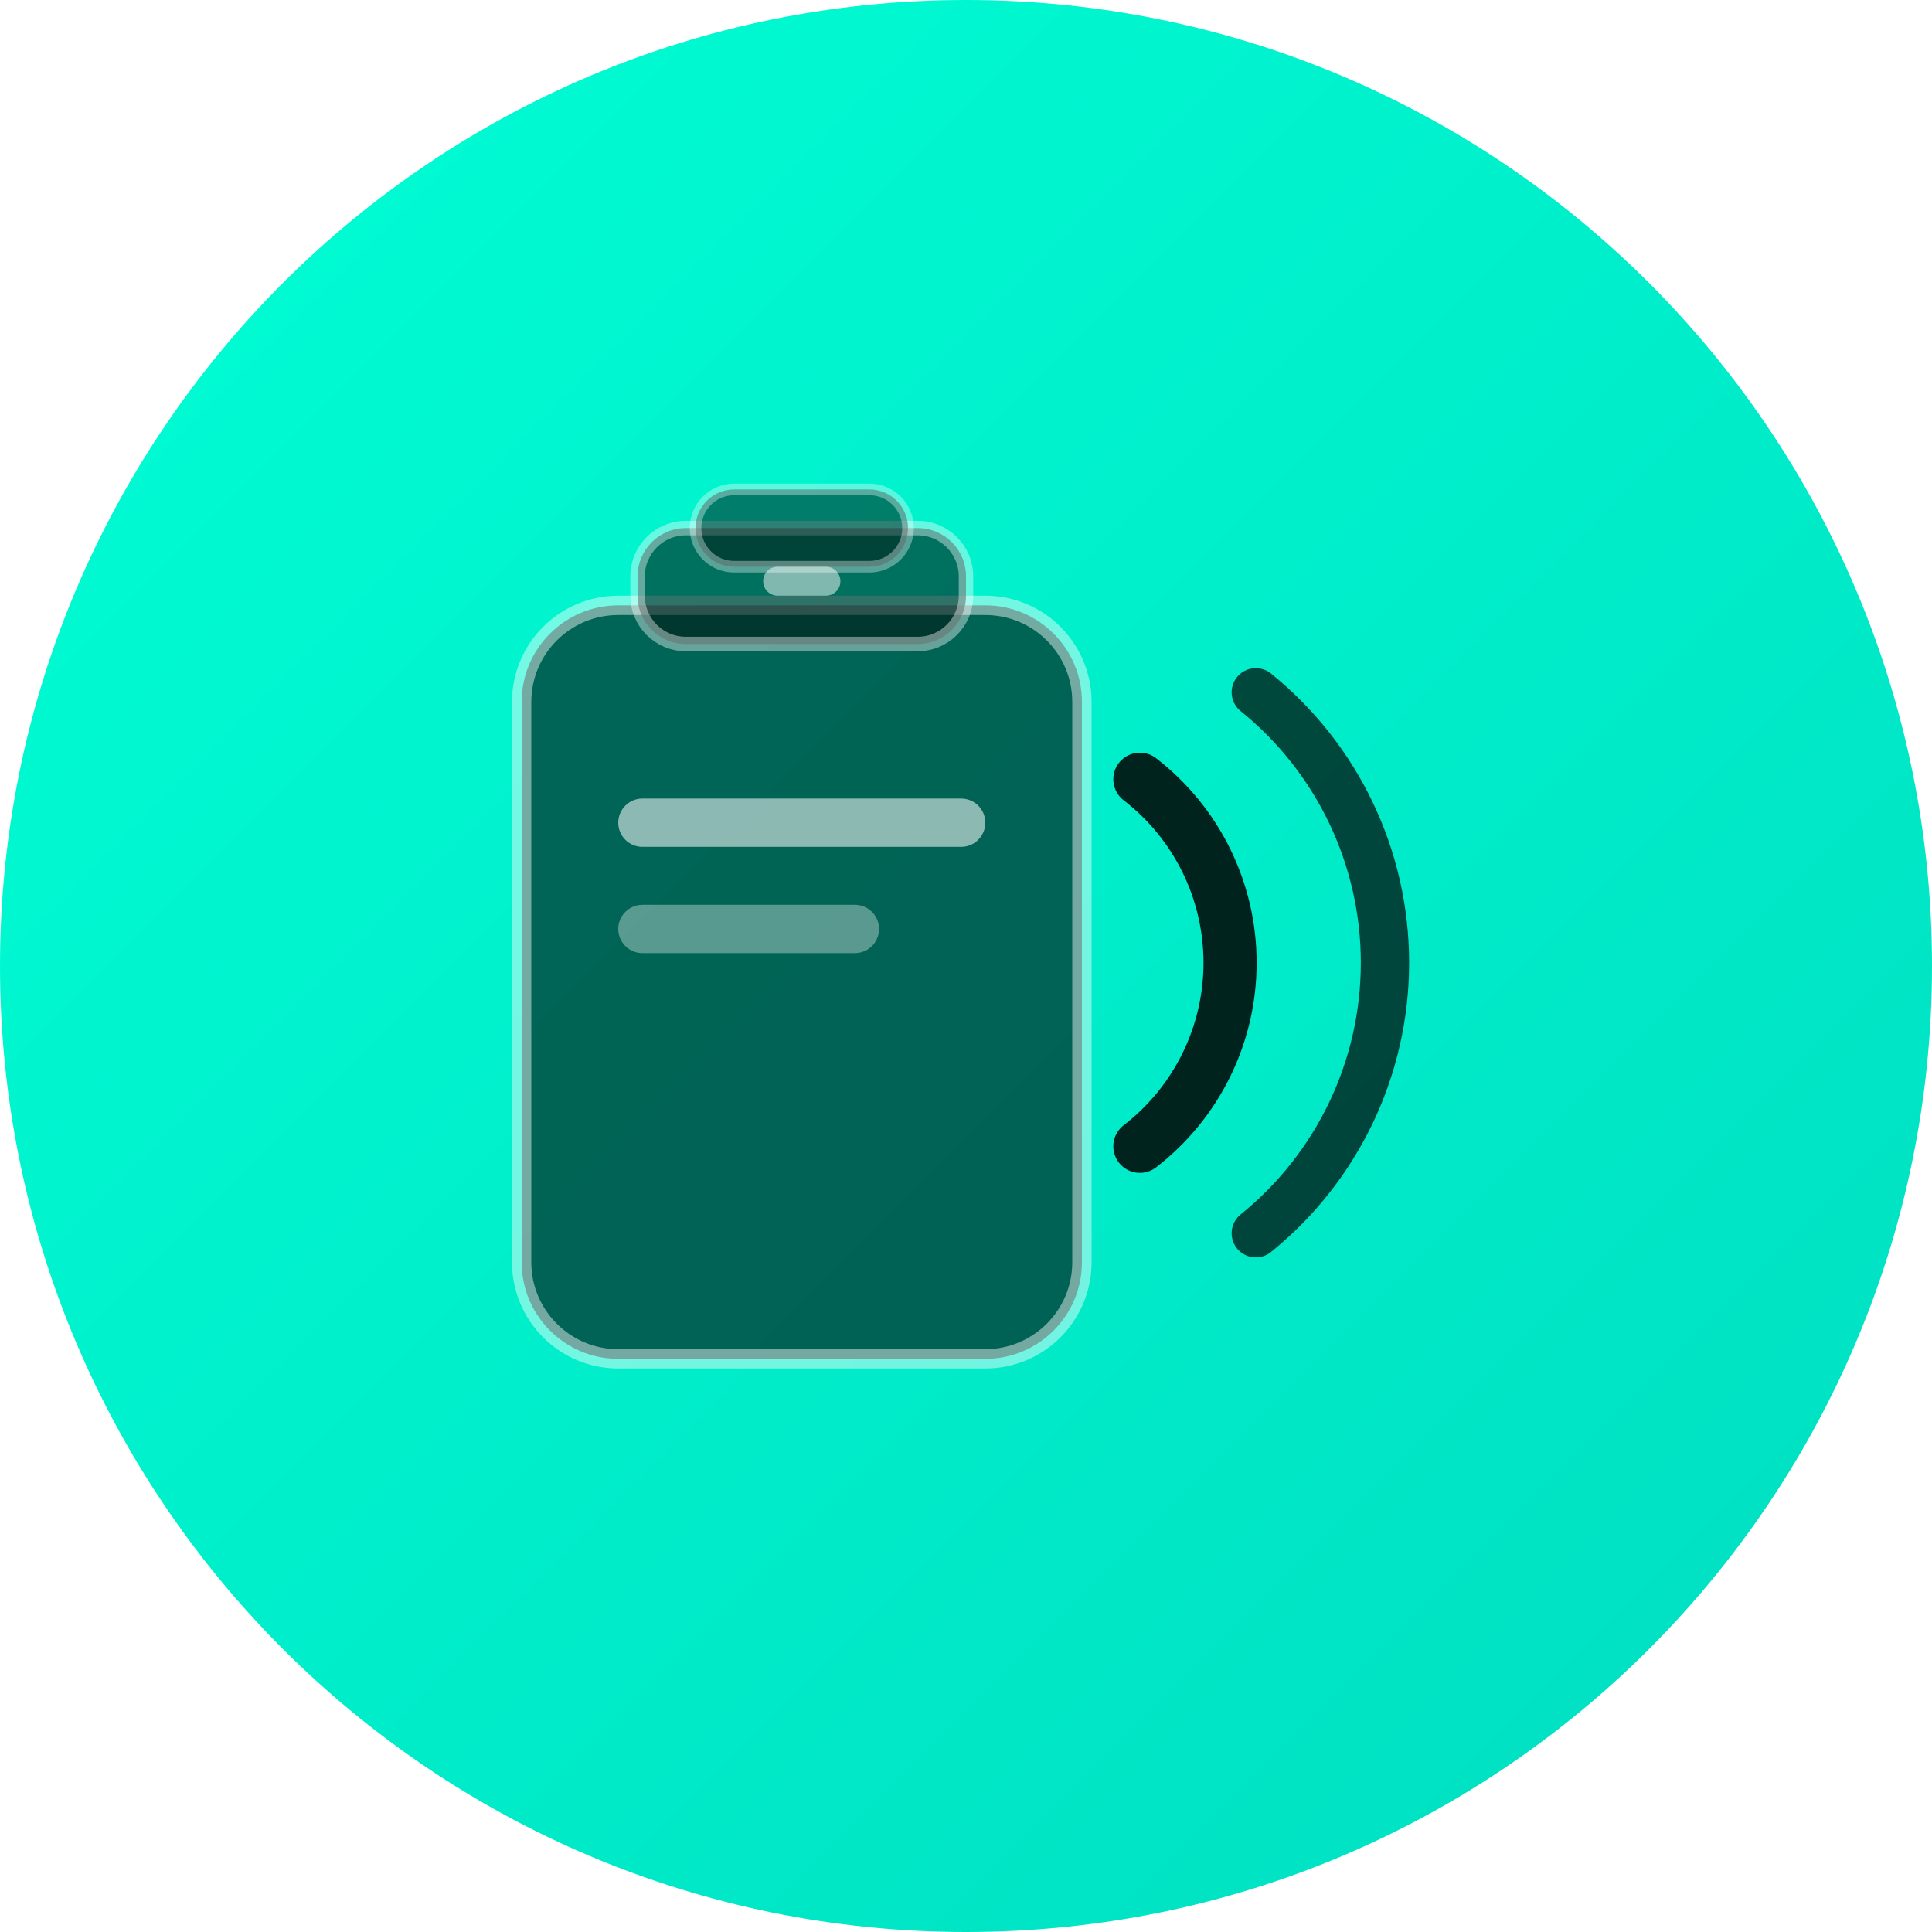
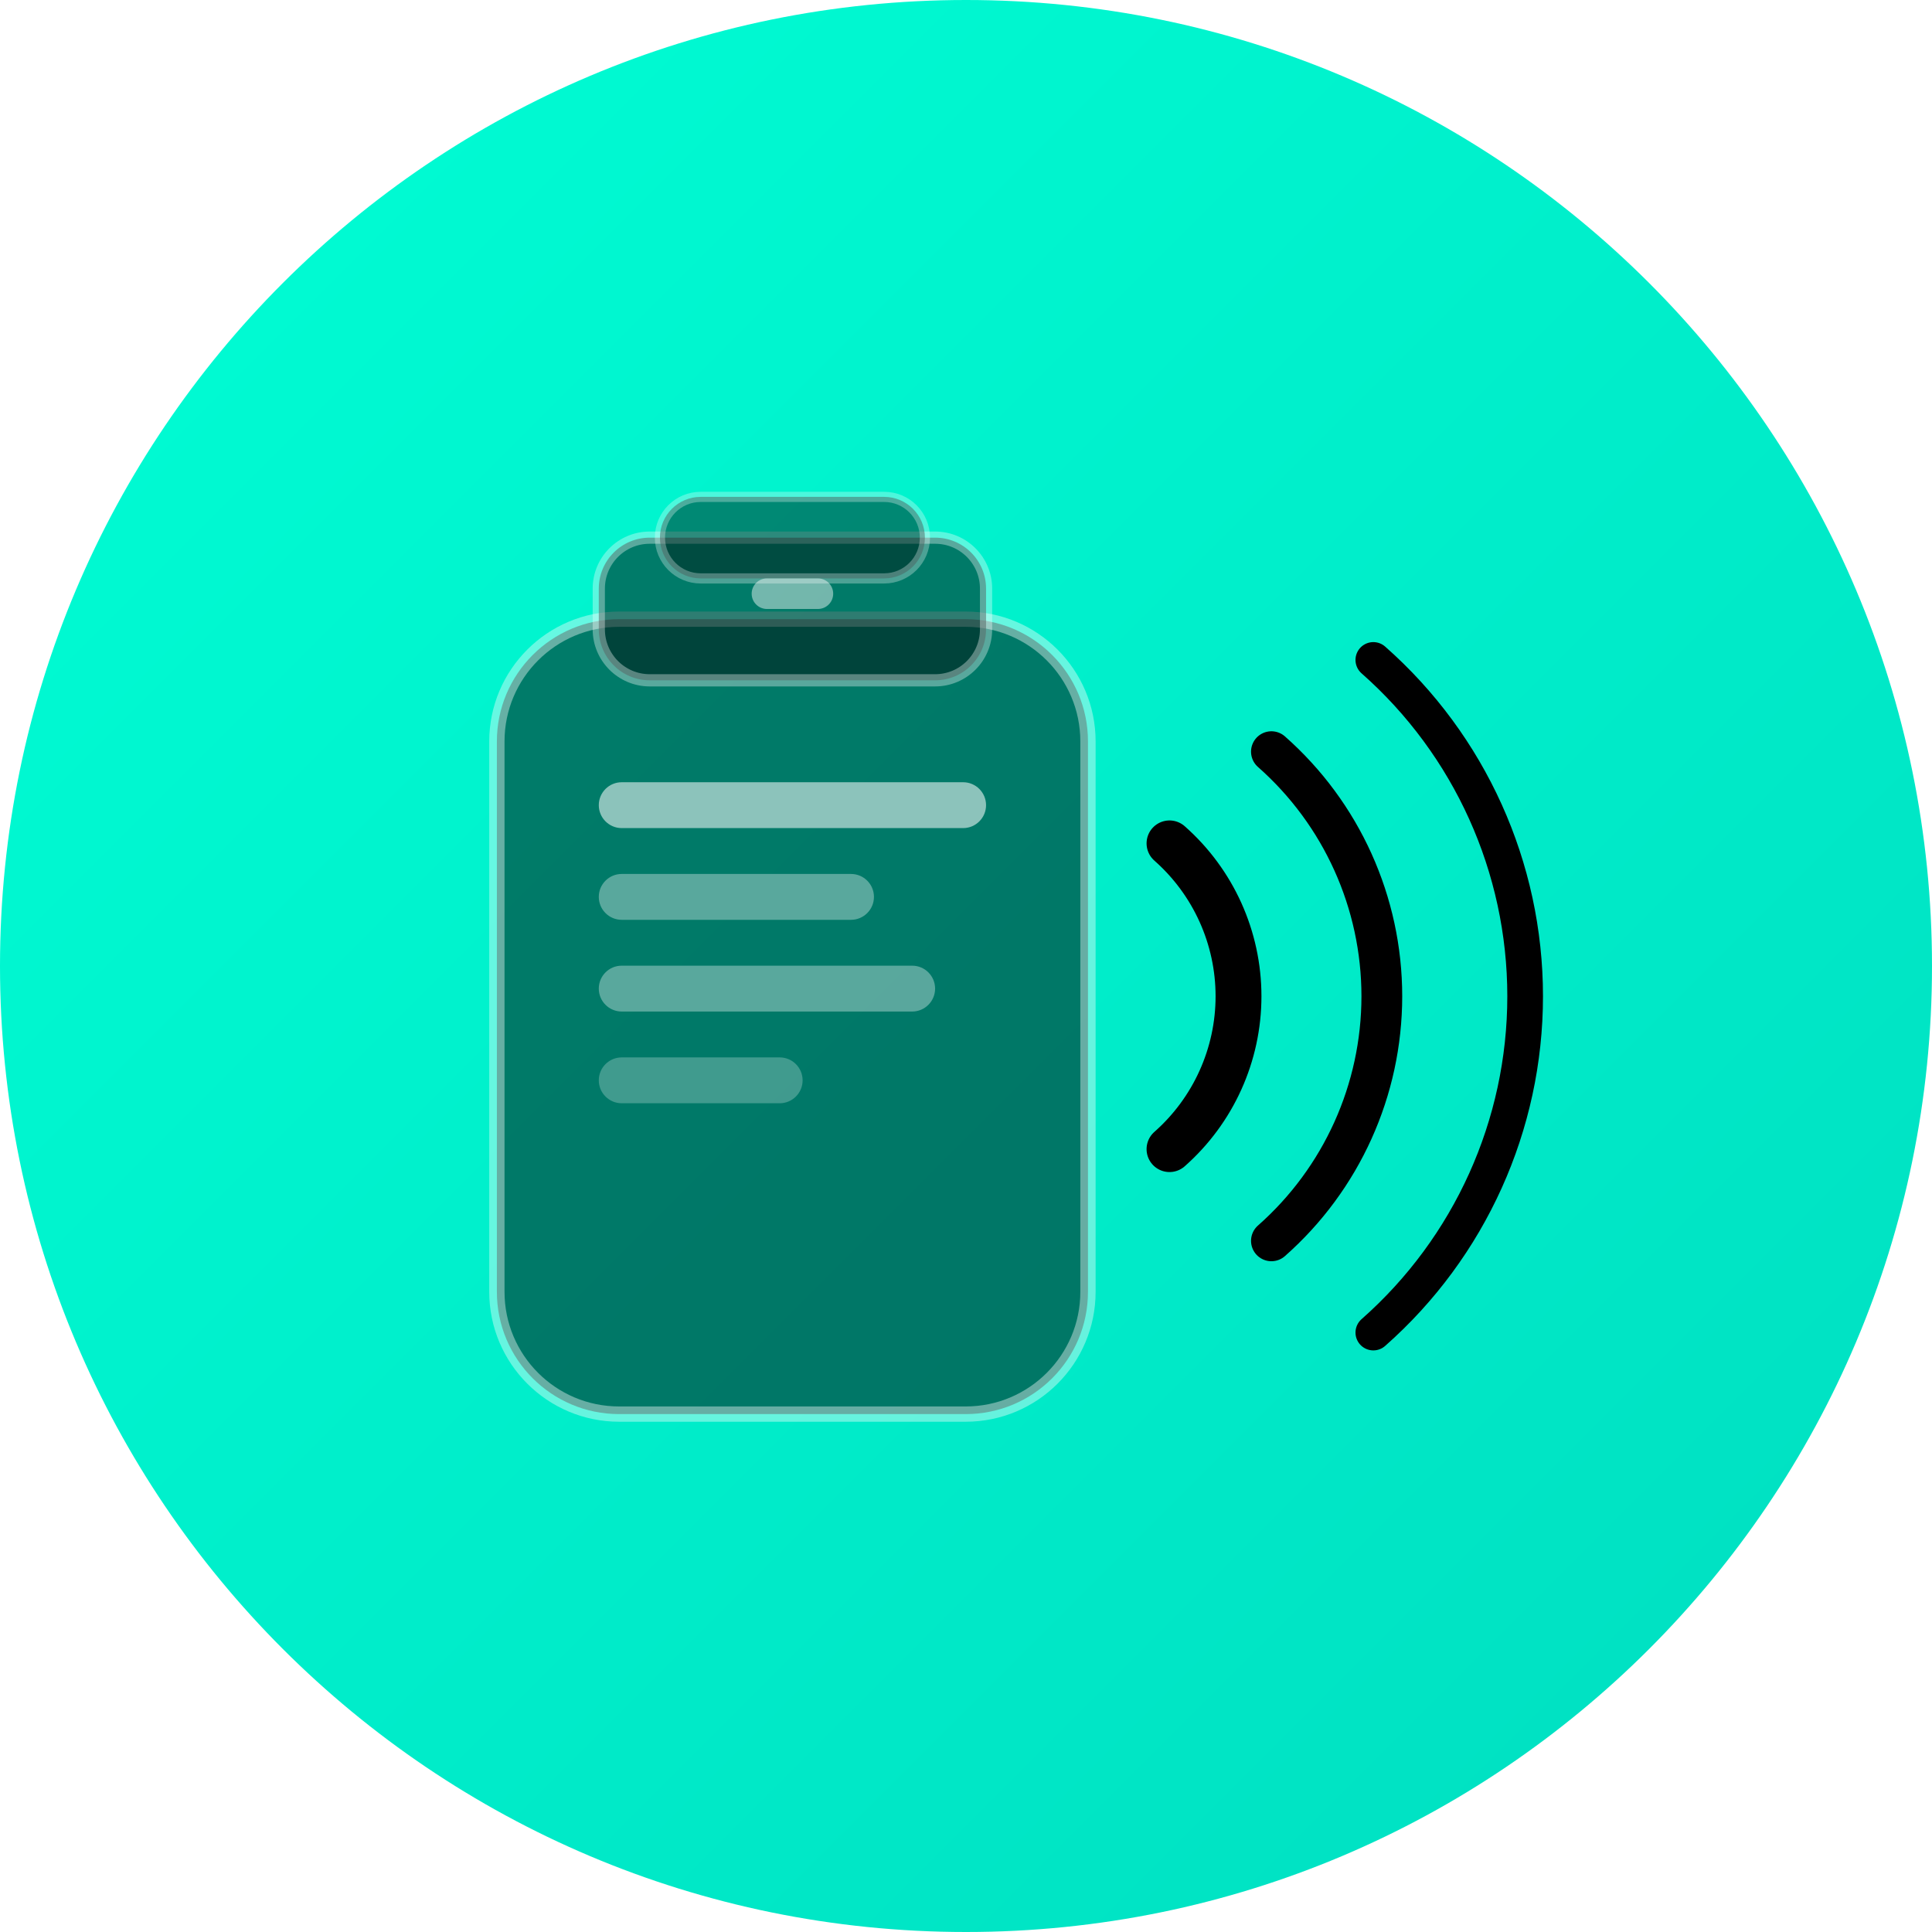
<svg xmlns="http://www.w3.org/2000/svg" width="120" height="120" viewBox="0 0 120 120" fill="none">
  <defs>
    <linearGradient id="bgGrad" x1="0" y1="0" x2="1" y2="1">
      <stop stop-color="#00FFD5" />
      <stop offset="1" stop-color="#00DDC0" />
    </linearGradient>
  </defs>
  <circle cx="60" cy="60" r="60" fill="url(#bgGrad)" />
-   <g transform="translate(24,22) scale(0.6)">
-     <rect x="14" y="26" width="58" height="78" rx="10" fill="rgba(0,25,22,0.65)" stroke="rgba(255,255,255,0.45)" stroke-width="2" />
-     <rect x="26" y="18" width="34" height="12" rx="5" fill="rgba(0,25,22,0.6)" stroke="rgba(255,255,255,0.4)" stroke-width="1.5" />
-     <rect x="32" y="14" width="22" height="8" rx="4" fill="rgba(0,30,26,0.55)" stroke="rgba(255,255,255,0.35)" stroke-width="1.2" />
-     <rect x="39" y="22" width="8" height="3" rx="1.5" fill="rgba(255,255,255,0.5)" />
-     <rect x="24" y="46" width="38" height="5" rx="2.5" fill="rgba(255,255,255,0.55)" />
-     <rect x="24" y="57" width="27" height="5" rx="2.5" fill="rgba(255,255,255,0.35)" />
-     <path d="M78 44 A 24 24 0 0 1 78 82" stroke="rgba(0,0,0,0.85)" stroke-width="5.5" stroke-linecap="round" fill="none" />
-     <path d="M90 35 A 36 36 0 0 1 90 91" stroke="rgba(0,0,0,0.7)" stroke-width="5" stroke-linecap="round" fill="none" />
+   <g transform="translate(22,22) scale(0.633)">
+     <rect x="14" y="26" width="58" height="78" rx="12" fill="rgba(0,25,22,0.55)" stroke="rgba(255,255,255,0.4)" stroke-width="1.5" />
+     <rect x="24" y="18" width="38" height="14" rx="5" fill="rgba(0,25,22,0.55)" stroke="rgba(255,255,255,0.35)" stroke-width="1.2" />
+     <rect x="30" y="14" width="26" height="8" rx="4" fill="rgba(0,30,26,0.5)" stroke="rgba(255,255,255,0.3)" stroke-width="1" />
+     <rect x="39" y="22" width="8" height="3" rx="1.5" fill="rgba(255,255,255,0.45)" />
+     <rect x="24" y="42" width="38" height="4.5" rx="2.25" fill="rgba(255,255,255,0.55)" />
+     <rect x="24" y="51" width="27" height="4.5" rx="2.25" fill="rgba(255,255,255,0.35)" />
+     <rect x="24" y="60" width="33" height="4.5" rx="2.25" fill="rgba(255,255,255,0.35)" />
+     <rect x="24" y="69" width="20" height="4.5" rx="2.25" fill="rgba(255,255,255,0.25)" />
+     <path d="M80 48 A 20 20 0 0 1 80 78" stroke="black" stroke-width="4.5" stroke-linecap="round" fill="none" />
+     <path d="M90 39 A 32 32 0 0 1 90 87" stroke="black" stroke-width="4" stroke-linecap="round" fill="none" />
+     <path d="M100 30 A 44 44 0 0 1 100 96" stroke="black" stroke-width="3.5" stroke-linecap="round" fill="none" />
  </g>
</svg>
